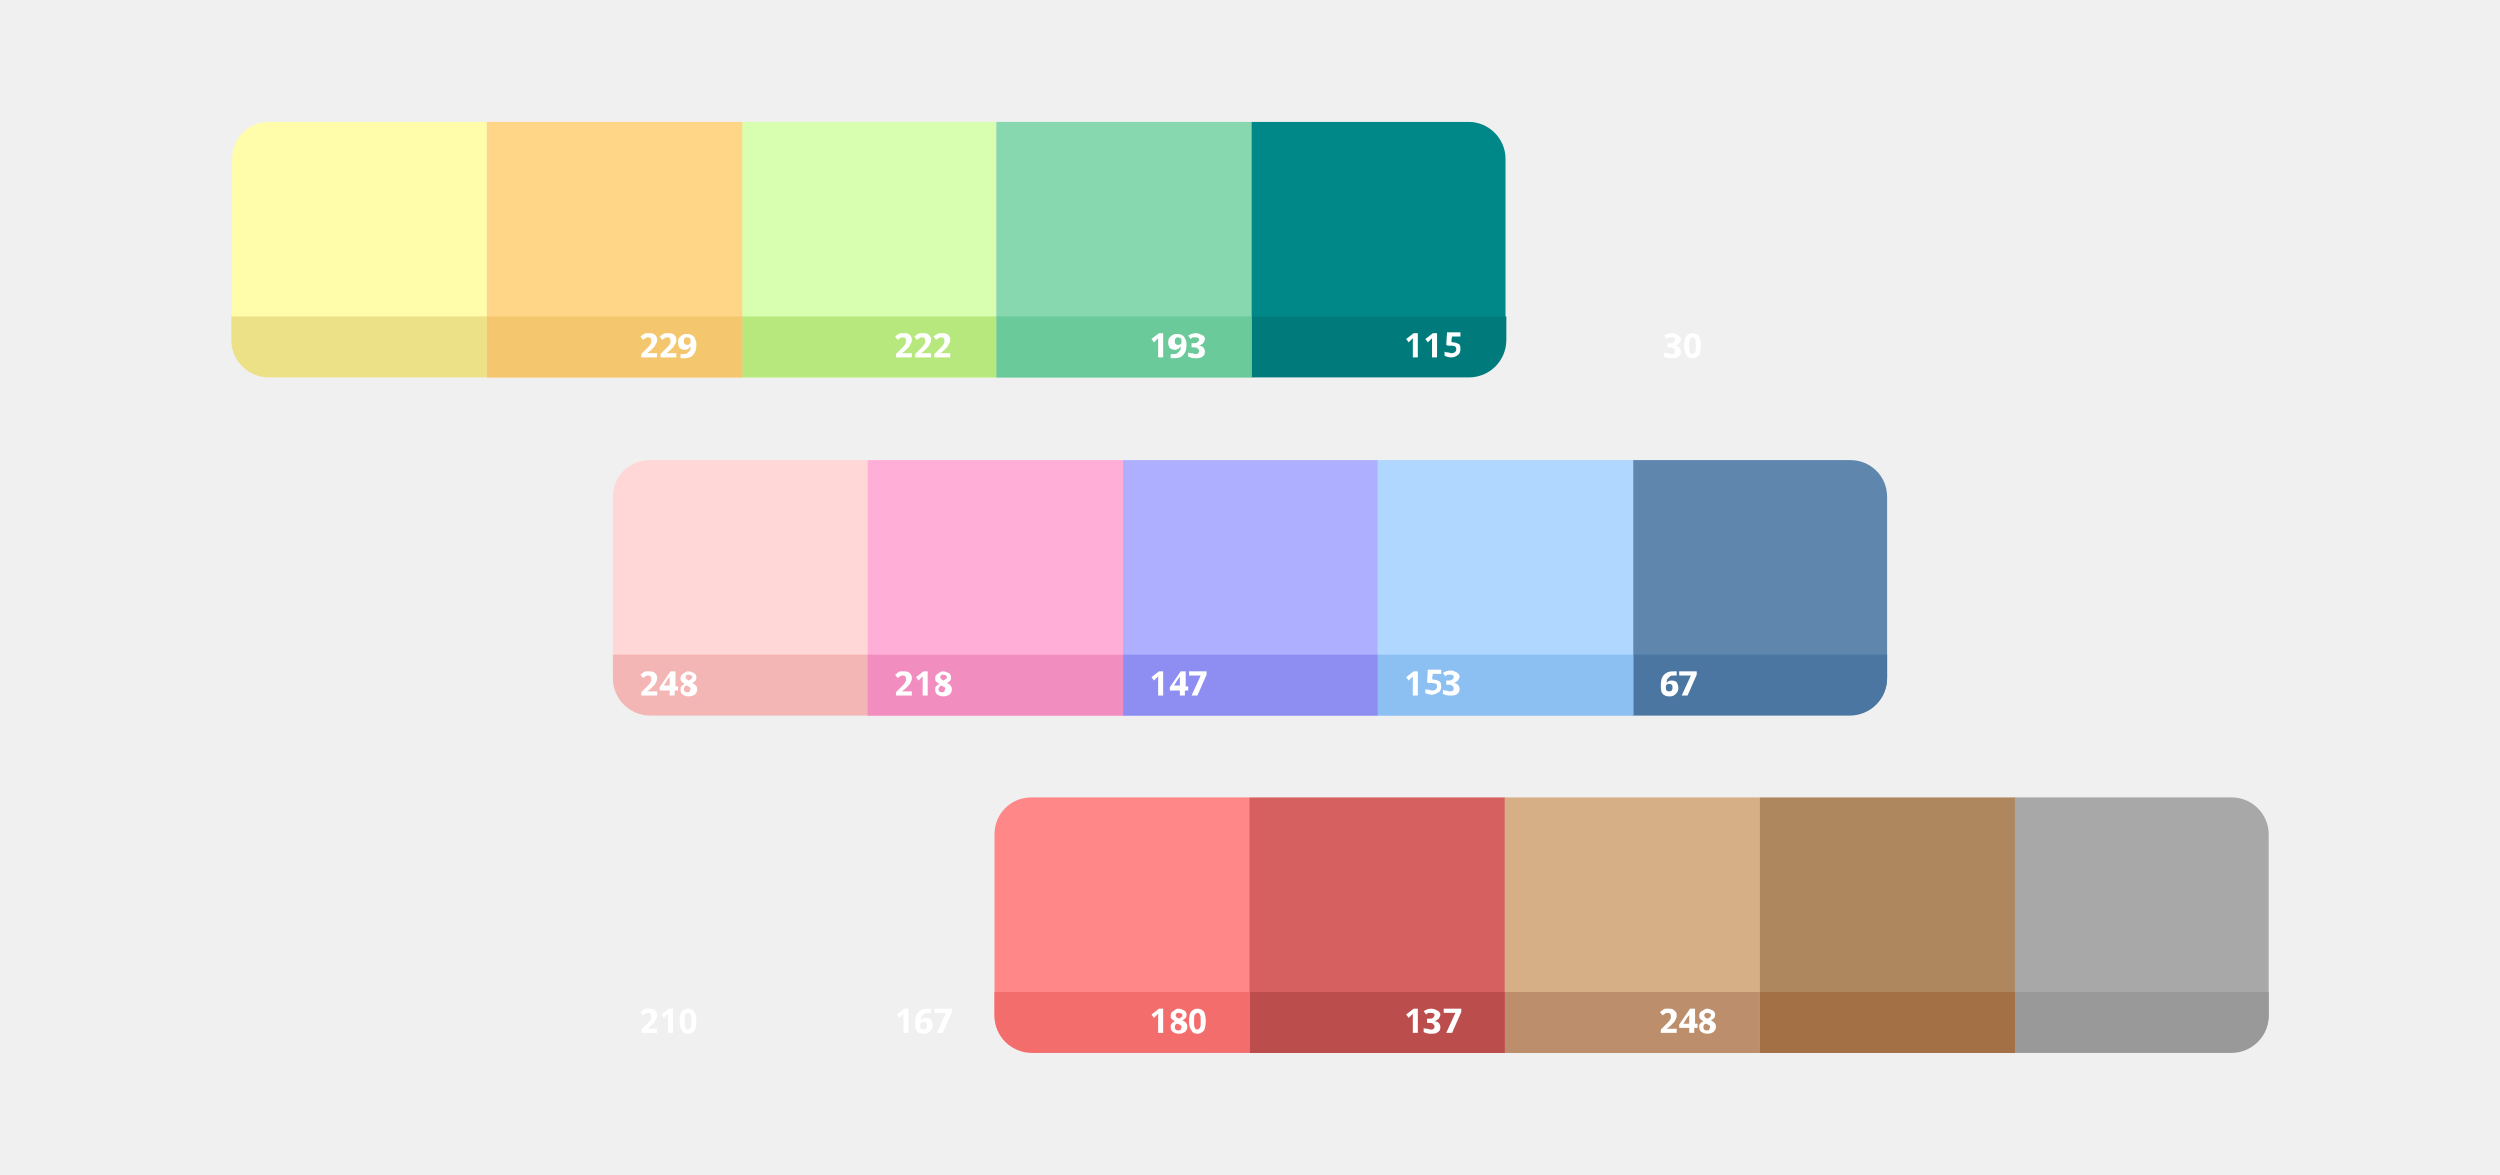
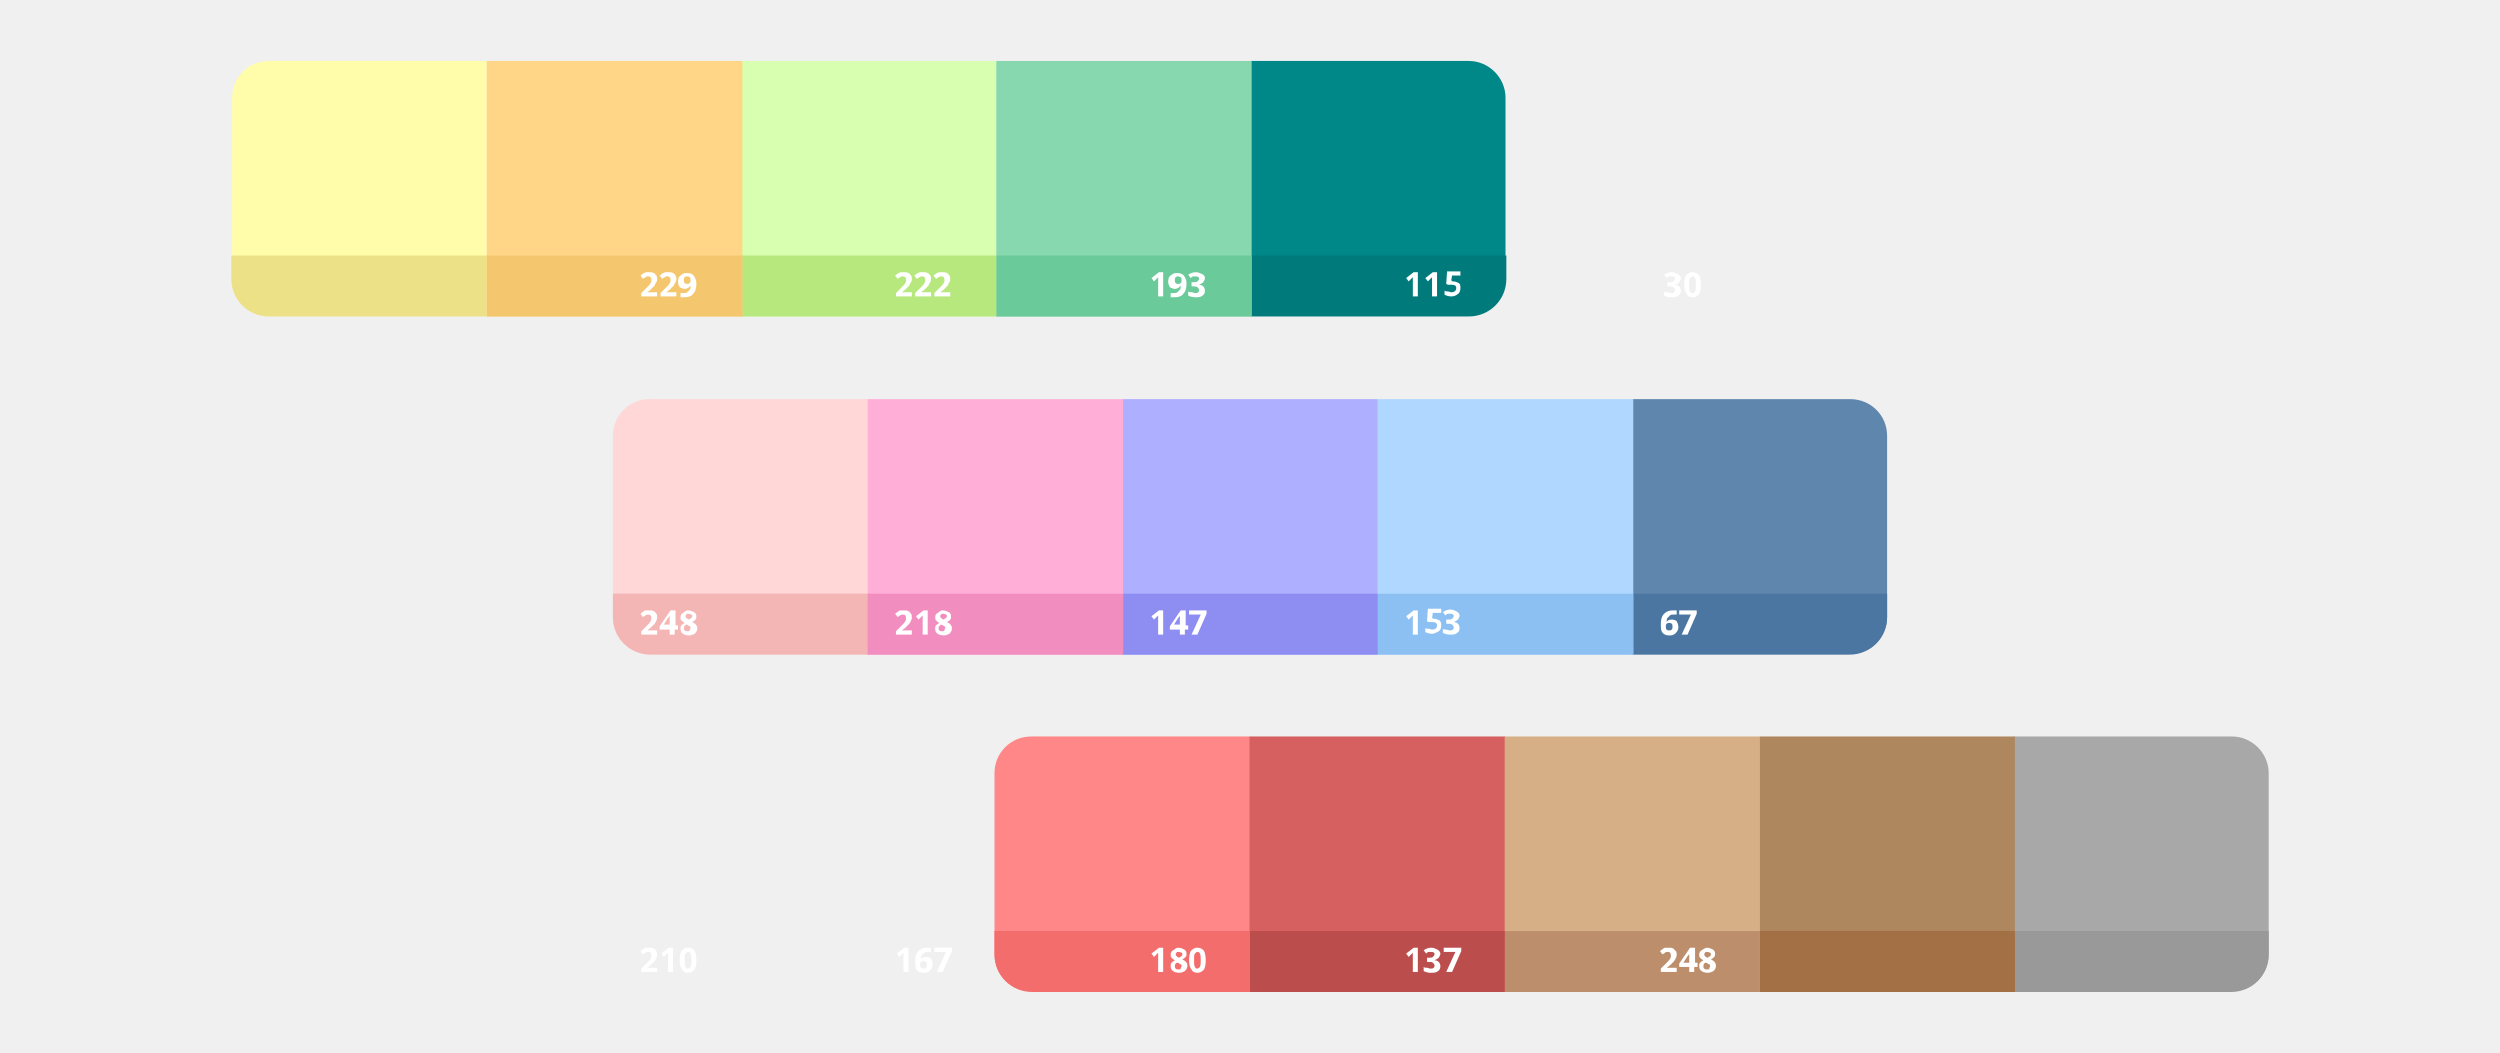
- <svg xmlns="http://www.w3.org/2000/svg" version="1.1" x="0px" y="0px" viewBox="-249 180.3 299.4 140.7" style="enable-background:new -249 180.3 299.4 140.7;" xml:space="preserve">
+ <svg xmlns="http://www.w3.org/2000/svg" version="1.1" x="0px" y="0px" viewBox="-249 187.6 299.4 126" style="enable-background:new -249 187.6 299.4 126;" xml:space="preserve">
  <style type="text/css">
	.st0{fill:#A8A8A8;}
	.st1{fill:#999999;}
	.st2{fill:#AF875F;}
	.st3{fill:#A36F45;}
	.st4{fill:#D7AF87;}
	.st5{fill:#BC8E6C;}
	.st6{fill:#D65F5F;}
	.st7{fill:#BC4D4D;}
	.st8{fill:#FF8787;}
	.st9{fill:#F46D6D;}
	.st10{enable-background:new    ;}
	.st11{fill:#FFFFFF;}
	.st12{fill:#5F87AE;}
	.st13{fill:#4A76A1;}
	.st14{fill:#AFD7FF;}
	.st15{fill:#8DC0F2;}
	.st16{fill:#AFAFFF;}
	.st17{fill:#8D8DF2;}
	.st18{fill:#FFD7D7;}
	.st19{fill:#F4B5B5;}
	.st20{fill:#FFAFD7;}
	.st21{fill:#F28DC0;}
	.st22{fill:#008787;}
	.st23{fill:#007A7A;}
	.st24{fill:#87D7AF;}
	.st25{fill:#6BCA9A;}
	.st26{fill:#D7FFAF;}
	.st27{fill:#B7E87E;}
	.st28{fill:#FFFDA9;}
	.st29{fill:#EDE188;}
	.st30{fill:#FFD687;}
	.st31{fill:#F4C66D;}
	.st32{display:none;}
	.st33{display:inline;fill:#FFFFFF;}
	.st34{font-family:'Helvetica-Bold';}
	.st35{font-size:4.016px;}
</style>
  <g id="Layer_1">
    <g id="_x33_">
      <g id="XMLID_223_">
        <path id="XMLID_123_" class="st0" d="M18.3,275.8H-3.4l0,0h-4.4v4.4v21.7v4.4H4.2l0,0h14.1c2.5,0,4.4-2,4.4-4.4v-21.7     C22.7,277.8,20.7,275.8,18.3,275.8z" />
        <path id="XMLID_225_" class="st1" d="M5.9,299.1H-7.9l0,0v2.8l0,0v4.5H5.9l0,0h12.3c2.5,0,4.5-2,4.5-4.5v-2.8H5.9z" />
      </g>
      <g id="XMLID_222_">
        <rect id="XMLID_192_" x="-38.3" y="275.8" class="st2" width="30.6" height="30.6" />
        <rect id="XMLID_87_" x="-38.3" y="299.1" class="st3" width="30.6" height="7.3" />
      </g>
      <g id="XMLID_221_">
        <rect id="XMLID_109_" x="-68.9" y="275.8" class="st4" width="30.6" height="30.6" />
        <rect id="XMLID_144_" x="-68.9" y="299.1" class="st5" width="30.6" height="7.3" />
      </g>
      <g id="XMLID_220_">
        <rect id="XMLID_115_" x="-99.4" y="275.8" class="st6" width="30.6" height="30.6" />
        <rect id="XMLID_88_" x="-99.4" y="299.1" class="st7" width="30.6" height="7.3" />
      </g>
      <g id="XMLID_219_">
        <path id="XMLID_53_" class="st8" d="M-103.8,275.8L-103.8,275.8h-21.7c-2.5,0-4.4,2-4.4,4.4v21.7c0,2.5,2,4.4,4.4,4.4h21.7     c2.5,0,4.4-2,4.4-4.4v-2.8v-18.9v-4.4H-103.8z" />
        <path id="XMLID_42_" class="st9" d="M-99.3,299.1h-15.3h-15.3v2.8c0,2.5,2,4.5,4.5,4.5h10.8l0,0h15.3V299.1L-99.3,299.1z" />
      </g>
    </g>
    <g id="Text_3">
      <g class="st10">
        <path class="st11" d="M-48.1,304h-2v-0.4l0.7-0.7c0.2-0.2,0.4-0.4,0.4-0.5c0.1-0.1,0.1-0.2,0.1-0.2c0-0.1,0-0.1,0-0.2     c0-0.1,0-0.2-0.1-0.3c-0.1-0.1-0.1-0.1-0.3-0.1c-0.1,0-0.2,0-0.3,0.1c-0.1,0.1-0.2,0.1-0.3,0.2l-0.3-0.4c0.1-0.1,0.3-0.2,0.4-0.3     s0.2-0.1,0.3-0.1c0.1,0,0.2,0,0.4,0c0.2,0,0.3,0,0.5,0.1c0.1,0.1,0.2,0.2,0.3,0.3c0.1,0.1,0.1,0.3,0.1,0.4c0,0.1,0,0.3-0.1,0.4     c0,0.1-0.1,0.2-0.2,0.4c-0.1,0.1-0.3,0.3-0.5,0.5l-0.4,0.3v0h1.2V304z" />
        <path class="st11" d="M-45.8,303.4h-0.3v0.6h-0.6v-0.6h-1.2V303l1.3-1.9h0.6v1.8h0.3V303.4z M-46.7,303v-0.5c0-0.1,0-0.2,0-0.4     c0-0.2,0-0.2,0-0.3h0c0,0.1-0.1,0.2-0.2,0.3l-0.5,0.8H-46.7z" />
        <path class="st11" d="M-44.6,301.1c0.3,0,0.5,0.1,0.7,0.2s0.3,0.3,0.3,0.5c0,0.1,0,0.3-0.1,0.4s-0.2,0.2-0.4,0.3     c0.2,0.1,0.4,0.2,0.5,0.4c0.1,0.1,0.1,0.3,0.1,0.4c0,0.2-0.1,0.4-0.3,0.6c-0.2,0.1-0.4,0.2-0.7,0.2c-0.3,0-0.6-0.1-0.7-0.2     c-0.2-0.1-0.3-0.3-0.3-0.6c0-0.2,0-0.3,0.1-0.4s0.2-0.2,0.4-0.3c-0.2-0.1-0.3-0.2-0.4-0.3c-0.1-0.1-0.1-0.2-0.1-0.4     c0-0.2,0.1-0.4,0.3-0.5S-44.8,301.1-44.6,301.1z M-45,303.3c0,0.1,0,0.2,0.1,0.3c0.1,0.1,0.2,0.1,0.3,0.1c0.2,0,0.3,0,0.3-0.1     s0.1-0.2,0.1-0.3c0-0.1,0-0.2-0.1-0.2s-0.2-0.2-0.4-0.2C-44.9,302.9-45,303.1-45,303.3z M-44.6,301.6c-0.1,0-0.2,0-0.2,0.1     c-0.1,0.1-0.1,0.1-0.1,0.2c0,0.1,0,0.1,0.1,0.2c0,0.1,0.1,0.1,0.3,0.2c0.1-0.1,0.2-0.1,0.3-0.2s0.1-0.1,0.1-0.2     c0-0.1,0-0.2-0.1-0.2C-44.4,301.6-44.5,301.6-44.6,301.6z" />
      </g>
      <g class="st10">
        <path class="st11" d="M-79.2,304h-0.6v-1.7l0-0.3l0-0.3c-0.1,0.1-0.2,0.2-0.2,0.2l-0.3,0.3l-0.3-0.4l0.9-0.7h0.5V304z" />
        <path class="st11" d="M-76.5,301.8c0,0.2-0.1,0.3-0.2,0.5c-0.1,0.1-0.3,0.2-0.5,0.3v0c0.2,0,0.4,0.1,0.5,0.2     c0.1,0.1,0.2,0.3,0.2,0.5c0,0.3-0.1,0.5-0.3,0.6c-0.2,0.2-0.5,0.2-0.9,0.2c-0.3,0-0.6-0.1-0.8-0.2v-0.5c0.1,0.1,0.2,0.1,0.4,0.1     c0.1,0,0.3,0.1,0.4,0.1c0.2,0,0.3,0,0.4-0.1c0.1-0.1,0.1-0.2,0.1-0.3c0-0.1-0.1-0.2-0.2-0.3c-0.1-0.1-0.3-0.1-0.5-0.1h-0.2v-0.5     h0.2c0.2,0,0.4,0,0.5-0.1c0.1-0.1,0.2-0.2,0.2-0.3c0-0.2-0.1-0.3-0.4-0.3c-0.1,0-0.2,0-0.3,0c-0.1,0-0.2,0.1-0.3,0.2l-0.3-0.4     c0.3-0.2,0.6-0.3,0.9-0.3c0.3,0,0.5,0.1,0.7,0.2S-76.5,301.6-76.5,301.8z" />
        <path class="st11" d="M-75.8,304l1.1-2.4h-1.4v-0.5h2.1v0.4l-1.1,2.5H-75.8z" />
      </g>
      <g class="st10">
        <path class="st11" d="M-109.7,304h-0.6v-1.7l0-0.3l0-0.3c-0.1,0.1-0.2,0.2-0.2,0.2l-0.3,0.3l-0.3-0.4l0.9-0.7h0.5V304z" />
        <path class="st11" d="M-107.9,301.1c0.3,0,0.5,0.1,0.7,0.2s0.3,0.3,0.3,0.5c0,0.1,0,0.3-0.1,0.4s-0.2,0.2-0.4,0.3     c0.2,0.1,0.4,0.2,0.5,0.4c0.1,0.1,0.1,0.3,0.1,0.4c0,0.2-0.1,0.4-0.3,0.6c-0.2,0.1-0.4,0.2-0.7,0.2c-0.3,0-0.6-0.1-0.7-0.2     c-0.2-0.1-0.3-0.3-0.3-0.6c0-0.2,0-0.3,0.1-0.4s0.2-0.2,0.4-0.3c-0.2-0.1-0.3-0.2-0.4-0.3c-0.1-0.1-0.1-0.2-0.1-0.4     c0-0.2,0.1-0.4,0.3-0.5S-108.2,301.1-107.9,301.1z M-108.3,303.3c0,0.1,0,0.2,0.1,0.3c0.1,0.1,0.2,0.1,0.3,0.1     c0.2,0,0.3,0,0.3-0.1s0.1-0.2,0.1-0.3c0-0.1,0-0.2-0.1-0.2s-0.2-0.2-0.4-0.2C-108.2,302.9-108.3,303.1-108.3,303.3z      M-107.9,301.6c-0.1,0-0.2,0-0.2,0.1c-0.1,0.1-0.1,0.1-0.1,0.2c0,0.1,0,0.1,0.1,0.2c0.1,0.1,0.1,0.1,0.3,0.2     c0.1-0.1,0.2-0.1,0.3-0.2c0.1-0.1,0.1-0.1,0.1-0.2c0-0.1,0-0.2-0.1-0.2C-107.7,301.6-107.8,301.6-107.9,301.6z" />
        <path class="st11" d="M-104.6,302.6c0,0.5-0.1,0.9-0.2,1.1c-0.2,0.2-0.4,0.4-0.8,0.4c-0.3,0-0.6-0.1-0.7-0.4     c-0.2-0.2-0.3-0.6-0.3-1.1c0-0.5,0.1-0.9,0.2-1.1c0.2-0.2,0.4-0.4,0.8-0.4c0.3,0,0.6,0.1,0.8,0.4     C-104.7,301.7-104.6,302.1-104.6,302.6z M-106,302.6c0,0.4,0,0.6,0.1,0.8c0.1,0.2,0.2,0.2,0.3,0.2c0.1,0,0.2-0.1,0.3-0.2     c0.1-0.2,0.1-0.4,0.1-0.8c0-0.4,0-0.6-0.1-0.8s-0.2-0.2-0.3-0.2c-0.1,0-0.2,0.1-0.3,0.2S-106,302.2-106,302.6z" />
      </g>
      <g class="st10">
        <path class="st11" d="M-140.2,304h-0.6v-1.7l0-0.3l0-0.3c-0.1,0.1-0.2,0.2-0.2,0.2l-0.3,0.3l-0.3-0.4l0.9-0.7h0.5V304z" />
        <path class="st11" d="M-139.4,302.8c0-0.6,0.1-1,0.4-1.3s0.6-0.4,1.1-0.4c0.2,0,0.3,0,0.4,0v0.5c-0.1,0-0.2,0-0.3,0     c-0.2,0-0.4,0-0.5,0.1c-0.1,0.1-0.2,0.2-0.3,0.3c-0.1,0.1-0.1,0.3-0.1,0.5h0c0.1-0.2,0.3-0.3,0.6-0.3c0.3,0,0.5,0.1,0.6,0.2     c0.1,0.2,0.2,0.4,0.2,0.7c0,0.3-0.1,0.5-0.3,0.7c-0.2,0.2-0.4,0.3-0.7,0.3c-0.2,0-0.4,0-0.6-0.1c-0.2-0.1-0.3-0.2-0.4-0.4     C-139.4,303.3-139.4,303.1-139.4,302.8z M-138.4,303.6c0.1,0,0.2,0,0.3-0.1s0.1-0.2,0.1-0.4c0-0.1,0-0.2-0.1-0.3     c-0.1-0.1-0.2-0.1-0.3-0.1c-0.1,0-0.2,0-0.3,0.1c-0.1,0.1-0.1,0.2-0.1,0.3c0,0.2,0,0.3,0.1,0.4     C-138.6,303.5-138.5,303.6-138.4,303.6z" />
        <path class="st11" d="M-136.8,304l1.1-2.4h-1.4v-0.5h2.1v0.4l-1.1,2.5H-136.8z" />
      </g>
      <g class="st10">
        <path class="st11" d="M-170.2,304h-2v-0.4l0.7-0.7c0.2-0.2,0.4-0.4,0.4-0.5c0.1-0.1,0.1-0.2,0.1-0.2c0-0.1,0-0.1,0-0.2     c0-0.1,0-0.2-0.1-0.3c-0.1-0.1-0.1-0.1-0.3-0.1c-0.1,0-0.2,0-0.3,0.1c-0.1,0.1-0.2,0.1-0.3,0.2l-0.3-0.4c0.1-0.1,0.3-0.2,0.4-0.3     s0.2-0.1,0.3-0.1c0.1,0,0.2,0,0.4,0c0.2,0,0.3,0,0.5,0.1s0.2,0.2,0.3,0.3c0.1,0.1,0.1,0.3,0.1,0.4c0,0.1,0,0.3-0.1,0.4     c0,0.1-0.1,0.2-0.2,0.4c-0.1,0.1-0.3,0.3-0.5,0.5l-0.4,0.3v0h1.2V304z" />
        <path class="st11" d="M-168.4,304h-0.6v-1.7l0-0.3l0-0.3c-0.1,0.1-0.2,0.2-0.2,0.2l-0.3,0.3l-0.3-0.4l0.9-0.7h0.5V304z" />
        <path class="st11" d="M-165.6,302.6c0,0.5-0.1,0.9-0.2,1.1c-0.2,0.2-0.4,0.4-0.8,0.4c-0.3,0-0.6-0.1-0.7-0.4     c-0.2-0.2-0.3-0.6-0.3-1.1c0-0.5,0.1-0.9,0.2-1.1c0.2-0.2,0.4-0.4,0.8-0.4c0.3,0,0.6,0.1,0.8,0.4     C-165.7,301.7-165.6,302.1-165.6,302.6z M-167,302.6c0,0.4,0,0.6,0.1,0.8c0.1,0.2,0.2,0.2,0.3,0.2c0.1,0,0.2-0.1,0.3-0.2     c0.1-0.2,0.1-0.4,0.1-0.8c0-0.4,0-0.6-0.1-0.8s-0.2-0.2-0.3-0.2c-0.1,0-0.2,0.1-0.3,0.2S-167,302.2-167,302.6z" />
      </g>
    </g>
    <g id="_x32_">
      <g id="XMLID_305_">
        <path id="XMLID_307_" class="st12" d="M-27.4,235.4h-14.1h-7.6h-4.4v4.4l0,0v21.7l0,0v4.4h4.4h7.6h14.1c2.5,0,4.4-2,4.4-4.4     v-21.7C-23,237.3-25,235.4-27.4,235.4z" />
        <path id="XMLID_306_" class="st13" d="M-39.8,258.7L-39.8,258.7h-13.8l0,0l0,0v2.8l0,0v4.5h4.5l0,0h21.6c2.5,0,4.5-2,4.5-4.5     v-2.8H-39.8z" />
      </g>
      <g id="XMLID_317_">
        <rect id="XMLID_319_" x="-84" y="235.4" class="st14" width="30.6" height="30.6" />
        <rect id="XMLID_318_" x="-84" y="258.7" class="st15" width="30.6" height="7.3" />
      </g>
      <g id="XMLID_314_">
        <rect id="XMLID_316_" x="-114.6" y="235.4" class="st16" width="30.6" height="30.6" />
        <rect id="XMLID_315_" x="-114.6" y="258.7" class="st17" width="30.6" height="7.3" />
      </g>
      <g id="XMLID_308_">
        <path id="XMLID_310_" class="st18" d="M-168.2,235.4L-168.2,235.4h-3c-2.5,0-4.4,2-4.4,4.4v21.7c0,2.5,2,4.4,4.4,4.4h21.7     c2.5,0,4.4-2,4.4-4.4v-2.8v-18.9v-4.4H-168.2z" />
        <path id="XMLID_309_" class="st19" d="M-145,258.7h-15.3l0,0h-15.3v2.8c0,2.5,2,4.5,4.5,4.5h21.6l0,0h4.5V258.7z" />
      </g>
      <g id="XMLID_311_">
        <rect id="XMLID_313_" x="-145.1" y="235.4" class="st20" width="30.6" height="30.6" />
        <rect id="XMLID_312_" x="-145.1" y="258.7" class="st21" width="30.6" height="7.3" />
      </g>
    </g>
    <g id="Text_2">
      <g class="st10">
        <path class="st11" d="M-50.1,262.4c0-0.6,0.1-1,0.4-1.3s0.6-0.4,1.1-0.4c0.2,0,0.3,0,0.4,0v0.5c-0.1,0-0.2,0-0.3,0     c-0.2,0-0.4,0-0.5,0.1c-0.1,0.1-0.2,0.2-0.3,0.3s-0.1,0.3-0.1,0.5h0c0.1-0.2,0.3-0.3,0.6-0.3c0.3,0,0.5,0.1,0.6,0.2     c0.1,0.2,0.2,0.4,0.2,0.7c0,0.3-0.1,0.5-0.3,0.7c-0.2,0.2-0.4,0.3-0.7,0.3c-0.2,0-0.4,0-0.6-0.1c-0.2-0.1-0.3-0.2-0.4-0.4     S-50.1,262.6-50.1,262.4z M-49.1,263.1c0.1,0,0.2,0,0.3-0.1s0.1-0.2,0.1-0.4c0-0.1,0-0.2-0.1-0.3c-0.1-0.1-0.2-0.1-0.3-0.1     c-0.1,0-0.2,0-0.3,0.1c-0.1,0.1-0.1,0.2-0.1,0.3c0,0.2,0,0.3,0.1,0.4C-49.3,263.1-49.2,263.1-49.1,263.1z" />
        <path class="st11" d="M-47.6,263.6l1.1-2.4h-1.4v-0.5h2.1v0.4l-1.1,2.5H-47.6z" />
      </g>
      <g class="st10">
        <path class="st11" d="M-79.2,263.6h-0.6v-1.7l0-0.3l0-0.3c-0.1,0.1-0.2,0.2-0.2,0.2l-0.3,0.3l-0.3-0.4l0.9-0.7h0.5V263.6z" />
        <path class="st11" d="M-77.3,261.7c0.3,0,0.5,0.1,0.7,0.2c0.2,0.2,0.2,0.4,0.2,0.6c0,0.3-0.1,0.6-0.3,0.7s-0.5,0.3-0.8,0.3     c-0.3,0-0.6-0.1-0.8-0.2v-0.5c0.1,0.1,0.2,0.1,0.4,0.1c0.1,0,0.3,0.1,0.4,0.1c0.4,0,0.6-0.2,0.6-0.5c0-0.3-0.2-0.4-0.6-0.4     c-0.1,0-0.1,0-0.2,0c-0.1,0-0.2,0-0.2,0l-0.2-0.1l0.1-1.5h1.6v0.5h-1l-0.1,0.6l0.1,0C-77.5,261.7-77.4,261.7-77.3,261.7z" />
        <path class="st11" d="M-74.2,261.3c0,0.2-0.1,0.3-0.2,0.5c-0.1,0.1-0.3,0.2-0.5,0.3v0c0.2,0,0.4,0.1,0.5,0.2     c0.1,0.1,0.2,0.3,0.2,0.5c0,0.3-0.1,0.5-0.3,0.6c-0.2,0.2-0.5,0.2-0.9,0.2c-0.3,0-0.6-0.1-0.8-0.2v-0.5c0.1,0.1,0.2,0.1,0.4,0.1     c0.1,0,0.3,0.1,0.4,0.1c0.2,0,0.3,0,0.4-0.1c0.1-0.1,0.1-0.2,0.1-0.3c0-0.1-0.1-0.2-0.2-0.3c-0.1-0.1-0.3-0.1-0.5-0.1h-0.2v-0.5     h0.2c0.2,0,0.4,0,0.5-0.1c0.1-0.1,0.2-0.2,0.2-0.3c0-0.2-0.1-0.3-0.4-0.3c-0.1,0-0.2,0-0.3,0c-0.1,0-0.2,0.1-0.3,0.2l-0.3-0.4     c0.3-0.2,0.6-0.3,0.9-0.3c0.3,0,0.5,0.1,0.7,0.2S-74.2,261.1-74.2,261.3z" />
      </g>
      <g class="st10">
        <path class="st11" d="M-109.7,263.6h-0.6v-1.7l0-0.3l0-0.3c-0.1,0.1-0.2,0.2-0.2,0.2l-0.3,0.3l-0.3-0.4l0.9-0.7h0.5V263.6z" />
        <path class="st11" d="M-106.8,263h-0.3v0.6h-0.6V263h-1.2v-0.4l1.3-1.9h0.6v1.8h0.3V263z M-107.7,262.5V262c0-0.1,0-0.2,0-0.4     c0-0.2,0-0.2,0-0.3h0c0,0.1-0.1,0.2-0.2,0.3l-0.5,0.8H-107.7z" />
        <path class="st11" d="M-106.3,263.6l1.1-2.4h-1.4v-0.5h2.1v0.4l-1.1,2.5H-106.3z" />
      </g>
      <g class="st10">
        <path class="st11" d="M-139.7,263.6h-2v-0.4l0.7-0.7c0.2-0.2,0.4-0.4,0.4-0.5c0.1-0.1,0.1-0.2,0.1-0.2c0-0.1,0-0.1,0-0.2     c0-0.1,0-0.2-0.1-0.3c-0.1-0.1-0.1-0.1-0.3-0.1c-0.1,0-0.2,0-0.3,0.1c-0.1,0.1-0.2,0.1-0.3,0.2l-0.3-0.4c0.1-0.1,0.3-0.2,0.4-0.3     s0.2-0.1,0.3-0.1c0.1,0,0.2,0,0.4,0c0.2,0,0.3,0,0.5,0.1s0.2,0.2,0.3,0.3c0.1,0.1,0.1,0.3,0.1,0.4c0,0.1,0,0.3-0.1,0.4     c0,0.1-0.1,0.2-0.2,0.4c-0.1,0.1-0.3,0.3-0.5,0.5l-0.4,0.3v0h1.2V263.6z" />
        <path class="st11" d="M-137.9,263.6h-0.6v-1.7l0-0.3l0-0.3c-0.1,0.1-0.2,0.2-0.2,0.2l-0.3,0.3l-0.3-0.4l0.9-0.7h0.5V263.6z" />
        <path class="st11" d="M-136.1,260.7c0.3,0,0.5,0.1,0.7,0.2s0.3,0.3,0.3,0.5c0,0.1,0,0.3-0.1,0.4s-0.2,0.2-0.4,0.3     c0.2,0.1,0.4,0.2,0.5,0.4c0.1,0.1,0.1,0.3,0.1,0.4c0,0.2-0.1,0.4-0.3,0.6c-0.2,0.1-0.4,0.2-0.7,0.2c-0.3,0-0.6-0.1-0.7-0.2     c-0.2-0.1-0.3-0.3-0.3-0.6c0-0.2,0-0.3,0.1-0.4s0.2-0.2,0.4-0.3c-0.2-0.1-0.3-0.2-0.4-0.3c-0.1-0.1-0.1-0.2-0.1-0.4     c0-0.2,0.1-0.4,0.3-0.5S-136.4,260.7-136.1,260.7z M-136.6,262.8c0,0.1,0,0.2,0.1,0.3c0.1,0.1,0.2,0.1,0.3,0.1     c0.2,0,0.3,0,0.3-0.1s0.1-0.2,0.1-0.3c0-0.1,0-0.2-0.1-0.2s-0.2-0.2-0.4-0.2C-136.4,262.5-136.6,262.6-136.6,262.8z      M-136.1,261.1c-0.1,0-0.2,0-0.2,0.1c-0.1,0.1-0.1,0.1-0.1,0.2c0,0.1,0,0.1,0.1,0.2c0.1,0.1,0.1,0.1,0.3,0.2     c0.1-0.1,0.2-0.1,0.3-0.2c0.1-0.1,0.1-0.1,0.1-0.2c0-0.1,0-0.2-0.1-0.2C-135.9,261.1-136,261.1-136.1,261.1z" />
      </g>
      <g class="st10">
        <path class="st11" d="M-170.2,263.6h-2v-0.4l0.7-0.7c0.2-0.2,0.4-0.4,0.4-0.5c0.1-0.1,0.1-0.2,0.1-0.2c0-0.1,0-0.1,0-0.2     c0-0.1,0-0.2-0.1-0.3c-0.1-0.1-0.1-0.1-0.3-0.1c-0.1,0-0.2,0-0.3,0.1c-0.1,0.1-0.2,0.1-0.3,0.2l-0.3-0.4c0.1-0.1,0.3-0.2,0.4-0.3     s0.2-0.1,0.3-0.1c0.1,0,0.2,0,0.4,0c0.2,0,0.3,0,0.5,0.1s0.2,0.2,0.3,0.3c0.1,0.1,0.1,0.3,0.1,0.4c0,0.1,0,0.3-0.1,0.4     c0,0.1-0.1,0.2-0.2,0.4c-0.1,0.1-0.3,0.3-0.5,0.5l-0.4,0.3v0h1.2V263.6z" />
        <path class="st11" d="M-167.9,263h-0.3v0.6h-0.6V263h-1.2v-0.4l1.3-1.9h0.6v1.8h0.3V263z M-168.8,262.5V262c0-0.1,0-0.2,0-0.4     c0-0.2,0-0.2,0-0.3h0c0,0.1-0.1,0.2-0.2,0.3l-0.5,0.8H-168.8z" />
        <path class="st11" d="M-166.6,260.7c0.3,0,0.5,0.1,0.7,0.2s0.3,0.3,0.3,0.5c0,0.1,0,0.3-0.1,0.4s-0.2,0.2-0.4,0.3     c0.2,0.1,0.4,0.2,0.5,0.4c0.1,0.1,0.1,0.3,0.1,0.4c0,0.2-0.1,0.4-0.3,0.6c-0.2,0.1-0.4,0.2-0.7,0.2c-0.3,0-0.6-0.1-0.7-0.2     c-0.2-0.1-0.3-0.3-0.3-0.6c0-0.2,0-0.3,0.1-0.4s0.2-0.2,0.4-0.3c-0.2-0.1-0.3-0.2-0.4-0.3c-0.1-0.1-0.1-0.2-0.1-0.4     c0-0.2,0.1-0.4,0.3-0.5S-166.9,260.7-166.6,260.7z M-167.1,262.8c0,0.1,0,0.2,0.1,0.3c0.1,0.1,0.2,0.1,0.3,0.1     c0.2,0,0.3,0,0.3-0.1s0.1-0.2,0.1-0.3c0-0.1,0-0.2-0.1-0.2s-0.2-0.2-0.4-0.2C-166.9,262.4-167.1,262.6-167.1,262.8z      M-166.6,261.1c-0.1,0-0.2,0-0.2,0.1c-0.1,0.1-0.1,0.1-0.1,0.2c0,0.1,0,0.1,0.1,0.2c0.1,0.1,0.1,0.1,0.3,0.2     c0.1-0.1,0.2-0.1,0.3-0.2c0.1-0.1,0.1-0.1,0.1-0.2c0-0.1,0-0.2-0.1-0.2C-166.5,261.1-166.5,261.1-166.6,261.1z" />
      </g>
    </g>
    <g id="_x31__1_">
      <g id="XMLID_1_">
        <path id="XMLID_55_" class="st22" d="M-73.1,194.9h-14.1h-7.6h-4.4v4.4l0,0V221l0,0v4.4h4.4h7.6h14.1c2.5,0,4.4-2,4.4-4.4v-21.7     C-68.7,196.9-70.7,194.9-73.1,194.9z" />
        <path id="XMLID_12_" class="st23" d="M-85.4,218.2L-85.4,218.2h-13.8l0,0l0,0v2.8l0,0v4.5h4.5l0,0h21.6c2.5,0,4.5-2,4.5-4.5v-2.8     H-85.4z" />
      </g>
      <g id="XMLID_36_">
        <rect id="XMLID_180_" x="-129.7" y="194.9" class="st24" width="30.6" height="30.6" />
        <rect id="XMLID_179_" x="-129.7" y="218.2" class="st25" width="30.6" height="7.3" />
      </g>
      <g id="XMLID_17_">
        <rect id="XMLID_174_" x="-160.3" y="194.9" class="st26" width="30.6" height="30.6" />
        <rect id="XMLID_167_" x="-160.3" y="218.2" class="st27" width="30.6" height="7.3" />
      </g>
      <g id="XMLID_2_">
        <path id="XMLID_37_" class="st28" d="M-213.8,194.9L-213.8,194.9h-3c-2.5,0-4.4,2-4.4,4.4V221c0,2.5,2,4.4,4.4,4.4h21.7     c2.5,0,4.4-2,4.4-4.4v-2.8v-18.9v-4.4C-190.7,194.9-213.8,194.9-213.8,194.9z" />
        <path id="XMLID_39_" class="st29" d="M-190.7,218.2H-206l0,0h-15.3v2.8c0,2.5,2,4.5,4.5,4.5h21.6l0,0h4.5V218.2z" />
      </g>
      <g id="XMLID_8_">
        <rect id="XMLID_166_" x="-190.7" y="194.9" class="st30" width="30.6" height="30.6" />
        <rect id="XMLID_164_" x="-190.7" y="218.2" class="st31" width="30.6" height="7.3" />
      </g>
    </g>
    <g id="Text_1">
      <g class="st10">
        <path class="st11" d="M-47.7,220.9c0,0.2-0.1,0.3-0.2,0.5s-0.3,0.2-0.5,0.3v0c0.2,0,0.4,0.1,0.5,0.2c0.1,0.1,0.2,0.3,0.2,0.5     c0,0.3-0.1,0.5-0.3,0.6c-0.2,0.2-0.5,0.2-0.9,0.2c-0.3,0-0.6-0.1-0.8-0.2v-0.5c0.1,0.1,0.2,0.1,0.4,0.1c0.1,0,0.3,0.1,0.4,0.1     c0.2,0,0.3,0,0.4-0.1c0.1-0.1,0.1-0.2,0.1-0.3c0-0.1-0.1-0.2-0.2-0.3c-0.1-0.1-0.3-0.1-0.5-0.1h-0.2v-0.5h0.2     c0.2,0,0.4,0,0.5-0.1c0.1-0.1,0.2-0.2,0.2-0.3c0-0.2-0.1-0.3-0.4-0.3c-0.1,0-0.2,0-0.3,0s-0.2,0.1-0.3,0.2l-0.3-0.4     c0.3-0.2,0.6-0.3,0.9-0.3c0.3,0,0.5,0.1,0.7,0.2S-47.7,220.7-47.7,220.9z" />
        <path class="st11" d="M-45.3,221.7c0,0.5-0.1,0.9-0.2,1.1c-0.2,0.2-0.4,0.4-0.8,0.4c-0.3,0-0.6-0.1-0.7-0.4     c-0.2-0.2-0.3-0.6-0.3-1.1c0-0.5,0.1-0.9,0.2-1.1c0.2-0.2,0.4-0.4,0.8-0.4c0.3,0,0.6,0.1,0.8,0.4     C-45.4,220.8-45.3,221.2-45.3,221.7z M-46.7,221.7c0,0.4,0,0.6,0.1,0.8c0.1,0.2,0.2,0.2,0.3,0.2c0.1,0,0.2-0.1,0.3-0.2     c0.1-0.2,0.1-0.4,0.1-0.8c0-0.4,0-0.6-0.1-0.8c-0.1-0.2-0.2-0.2-0.3-0.2c-0.1,0-0.2,0.1-0.3,0.2     C-46.7,221.1-46.7,221.3-46.7,221.7z" />
      </g>
      <g class="st10">
        <path class="st11" d="M-79.2,223.1h-0.6v-1.7l0-0.3l0-0.3c-0.1,0.1-0.2,0.2-0.2,0.2l-0.3,0.3l-0.3-0.4l0.9-0.7h0.5V223.1z" />
        <path class="st11" d="M-76.9,223.1h-0.6v-1.7l0-0.3l0-0.3c-0.1,0.1-0.2,0.2-0.2,0.2l-0.3,0.3l-0.3-0.4l0.9-0.7h0.5V223.1z" />
        <path class="st11" d="M-75,221.3c0.3,0,0.5,0.1,0.7,0.2s0.2,0.4,0.2,0.6c0,0.3-0.1,0.6-0.3,0.7c-0.2,0.2-0.5,0.3-0.8,0.3     c-0.3,0-0.6-0.1-0.8-0.2v-0.5c0.1,0.1,0.2,0.1,0.4,0.1c0.1,0,0.3,0.1,0.4,0.1c0.4,0,0.6-0.2,0.6-0.5c0-0.3-0.2-0.4-0.6-0.4     c-0.1,0-0.1,0-0.2,0c-0.1,0-0.2,0-0.2,0l-0.2-0.1l0.1-1.5h1.6v0.5h-1l-0.1,0.6l0.1,0C-75.2,221.3-75.1,221.3-75,221.3z" />
      </g>
      <g class="st10">
        <path class="st11" d="M-109.7,223.1h-0.6v-1.7l0-0.3l0-0.3c-0.1,0.1-0.2,0.2-0.2,0.2l-0.3,0.3l-0.3-0.4l0.9-0.7h0.5V223.1z" />
        <path class="st11" d="M-106.9,221.5c0,0.6-0.1,1-0.4,1.3c-0.2,0.3-0.6,0.4-1.1,0.4c-0.2,0-0.3,0-0.4,0v-0.5c0.1,0,0.2,0,0.3,0     c0.2,0,0.4,0,0.5-0.1c0.1-0.1,0.2-0.2,0.3-0.3c0.1-0.1,0.1-0.3,0.1-0.5h0c-0.1,0.1-0.2,0.2-0.3,0.3c-0.1,0-0.2,0.1-0.4,0.1     c-0.2,0-0.4-0.1-0.6-0.2c-0.1-0.2-0.2-0.4-0.2-0.7c0-0.3,0.1-0.6,0.3-0.7c0.2-0.2,0.4-0.3,0.7-0.3c0.2,0,0.4,0,0.6,0.1     c0.2,0.1,0.3,0.2,0.4,0.4S-106.9,221.2-106.9,221.5z M-107.9,220.7c-0.1,0-0.2,0-0.3,0.1c-0.1,0.1-0.1,0.2-0.1,0.4     c0,0.1,0,0.2,0.1,0.3c0.1,0.1,0.2,0.1,0.3,0.1c0.1,0,0.2,0,0.3-0.1c0.1-0.1,0.1-0.2,0.1-0.3c0-0.2,0-0.3-0.1-0.4     C-107.7,220.8-107.8,220.7-107.9,220.7z" />
        <path class="st11" d="M-104.7,220.9c0,0.2-0.1,0.3-0.2,0.5c-0.1,0.1-0.3,0.2-0.5,0.3v0c0.2,0,0.4,0.1,0.5,0.2     c0.1,0.1,0.2,0.3,0.2,0.5c0,0.3-0.1,0.5-0.3,0.6c-0.2,0.2-0.5,0.2-0.9,0.2c-0.3,0-0.6-0.1-0.8-0.2v-0.5c0.1,0.1,0.2,0.1,0.4,0.1     s0.3,0.1,0.4,0.1c0.2,0,0.3,0,0.4-0.1c0.1-0.1,0.1-0.2,0.1-0.3c0-0.1-0.1-0.2-0.2-0.3s-0.3-0.1-0.5-0.1h-0.2v-0.5h0.2     c0.2,0,0.4,0,0.5-0.1c0.1-0.1,0.2-0.2,0.2-0.3c0-0.2-0.1-0.3-0.4-0.3c-0.1,0-0.2,0-0.3,0c-0.1,0-0.2,0.1-0.3,0.2l-0.3-0.4     c0.3-0.2,0.6-0.3,0.9-0.3c0.3,0,0.5,0.1,0.7,0.2C-104.8,220.5-104.7,220.7-104.7,220.9z" />
      </g>
      <g class="st10">
        <path class="st11" d="M-139.7,223.1h-2v-0.4l0.7-0.7c0.2-0.2,0.4-0.4,0.4-0.5c0.1-0.1,0.1-0.2,0.1-0.2s0-0.1,0-0.2     c0-0.1,0-0.2-0.1-0.3s-0.1-0.1-0.3-0.1c-0.1,0-0.2,0-0.3,0.1c-0.1,0.1-0.2,0.1-0.3,0.2l-0.3-0.4c0.1-0.1,0.3-0.2,0.4-0.3     c0.1,0,0.2-0.1,0.3-0.1c0.1,0,0.2,0,0.4,0c0.2,0,0.3,0,0.5,0.1s0.2,0.2,0.3,0.3c0.1,0.1,0.1,0.3,0.1,0.4c0,0.1,0,0.3-0.1,0.4     s-0.1,0.2-0.2,0.4c-0.1,0.1-0.3,0.3-0.5,0.5l-0.4,0.3v0h1.2V223.1z" />
        <path class="st11" d="M-137.4,223.1h-2v-0.4l0.7-0.7c0.2-0.2,0.4-0.4,0.4-0.5c0.1-0.1,0.1-0.2,0.1-0.2s0-0.1,0-0.2     c0-0.1,0-0.2-0.1-0.3s-0.1-0.1-0.3-0.1c-0.1,0-0.2,0-0.3,0.1c-0.1,0.1-0.2,0.1-0.3,0.2l-0.3-0.4c0.1-0.1,0.3-0.2,0.4-0.3     c0.1,0,0.2-0.1,0.3-0.1c0.1,0,0.2,0,0.4,0c0.2,0,0.3,0,0.5,0.1s0.2,0.2,0.3,0.3c0.1,0.1,0.1,0.3,0.1,0.4c0,0.1,0,0.3-0.1,0.4     s-0.1,0.2-0.2,0.4c-0.1,0.1-0.3,0.3-0.5,0.5l-0.4,0.3v0h1.2V223.1z" />
        <path class="st11" d="M-135.1,223.1h-2v-0.4l0.7-0.7c0.2-0.2,0.4-0.4,0.4-0.5c0.1-0.1,0.1-0.2,0.1-0.2s0-0.1,0-0.2     c0-0.1,0-0.2-0.1-0.3s-0.1-0.1-0.3-0.1c-0.1,0-0.2,0-0.3,0.1c-0.1,0.1-0.2,0.1-0.3,0.2l-0.3-0.4c0.1-0.1,0.3-0.2,0.4-0.3     c0.1,0,0.2-0.1,0.3-0.1c0.1,0,0.2,0,0.4,0c0.2,0,0.3,0,0.5,0.1s0.2,0.2,0.3,0.3c0.1,0.1,0.1,0.3,0.1,0.4c0,0.1,0,0.3-0.1,0.4     s-0.1,0.2-0.2,0.4c-0.1,0.1-0.3,0.3-0.5,0.5l-0.4,0.3v0h1.2V223.1z" />
      </g>
      <g class="st10">
        <path class="st11" d="M-170.2,223.1h-2v-0.4l0.7-0.7c0.2-0.2,0.4-0.4,0.4-0.5c0.1-0.1,0.1-0.2,0.1-0.2s0-0.1,0-0.2     c0-0.1,0-0.2-0.1-0.3s-0.1-0.1-0.3-0.1c-0.1,0-0.2,0-0.3,0.1c-0.1,0.1-0.2,0.1-0.3,0.2l-0.3-0.4c0.1-0.1,0.3-0.2,0.4-0.3     c0.1,0,0.2-0.1,0.3-0.1c0.1,0,0.2,0,0.4,0c0.2,0,0.3,0,0.5,0.1s0.2,0.2,0.3,0.3c0.1,0.1,0.1,0.3,0.1,0.4c0,0.1,0,0.3-0.1,0.4     s-0.1,0.2-0.2,0.4c-0.1,0.1-0.3,0.3-0.5,0.5l-0.4,0.3v0h1.2V223.1z" />
        <path class="st11" d="M-167.9,223.1h-2v-0.4l0.7-0.7c0.2-0.2,0.4-0.4,0.4-0.5c0.1-0.1,0.1-0.2,0.1-0.2s0-0.1,0-0.2     c0-0.1,0-0.2-0.1-0.3s-0.1-0.1-0.3-0.1c-0.1,0-0.2,0-0.3,0.1c-0.1,0.1-0.2,0.1-0.3,0.2l-0.3-0.4c0.1-0.1,0.3-0.2,0.4-0.3     c0.1,0,0.2-0.1,0.3-0.1c0.1,0,0.2,0,0.4,0c0.2,0,0.3,0,0.5,0.1s0.2,0.2,0.3,0.3c0.1,0.1,0.1,0.3,0.1,0.4c0,0.1,0,0.3-0.1,0.4     s-0.1,0.2-0.2,0.4c-0.1,0.1-0.3,0.3-0.5,0.5l-0.4,0.3v0h1.2V223.1z" />
        <path class="st11" d="M-165.6,221.5c0,0.6-0.1,1-0.4,1.3c-0.2,0.3-0.6,0.4-1.1,0.4c-0.2,0-0.3,0-0.4,0v-0.5c0.1,0,0.2,0,0.3,0     c0.2,0,0.4,0,0.5-0.1c0.1-0.1,0.2-0.2,0.3-0.3c0.1-0.1,0.1-0.3,0.1-0.5h0c-0.1,0.1-0.2,0.2-0.3,0.3c-0.1,0-0.2,0.1-0.4,0.1     c-0.2,0-0.4-0.1-0.6-0.2c-0.1-0.2-0.2-0.4-0.2-0.7c0-0.3,0.1-0.6,0.3-0.7c0.2-0.2,0.4-0.3,0.7-0.3c0.2,0,0.4,0,0.6,0.1     c0.2,0.1,0.3,0.2,0.4,0.4S-165.6,221.2-165.6,221.5z M-166.7,220.7c-0.1,0-0.2,0-0.3,0.1c-0.1,0.1-0.1,0.2-0.1,0.4     c0,0.1,0,0.2,0.1,0.3c0.1,0.1,0.2,0.1,0.3,0.1c0.1,0,0.2,0,0.3-0.1c0.1-0.1,0.1-0.2,0.1-0.3c0-0.2,0-0.3-0.1-0.4     C-166.4,220.8-166.5,220.7-166.7,220.7z" />
      </g>
    </g>
  </g>
  <g id="Text_Preserved" class="st32">
    <text id="XMLID_20_" transform="matrix(1 0 0 1 -50.291 304.0275)" class="st33 st34 st35">248</text>
    <text id="XMLID_19_" transform="matrix(1 0 0 1 -80.8115 304.0275)" class="st33 st34 st35">137</text>
    <text id="XMLID_18_" transform="matrix(1 0 0 1 -111.332 304.0275)" class="st33 st34 st35">180</text>
    <text id="XMLID_16_" transform="matrix(1 0 0 1 -141.853 304.0275)" class="st33 st34 st35">167</text>
    <text id="XMLID_15_" transform="matrix(1 0 0 1 -172.373 304.0275)" class="st33 st34 st35">210</text>
    <text id="XMLID_14_" transform="matrix(1 0 0 1 -50.291 263.5715)" class="st33 st34 st35">67</text>
    <text id="XMLID_13_" transform="matrix(1 0 0 1 -80.8115 263.5715)" class="st33 st34 st35">153</text>
    <text id="XMLID_11_" transform="matrix(1 0 0 1 -111.332 263.5715)" class="st33 st34 st35">147</text>
    <text id="XMLID_10_" transform="matrix(1 0 0 1 -141.853 263.5715)" class="st33 st34 st35">218</text>
    <text id="XMLID_9_" transform="matrix(1 0 0 1 -172.373 263.5705)" class="st33 st34 st35">248</text>
    <text id="XMLID_7_" transform="matrix(1 0 0 1 -49.7568 223.1125)" class="st33 st34 st35">30</text>
    <text id="XMLID_6_" transform="matrix(1 0 0 1 -80.8115 223.1125)" class="st33 st34 st35">115</text>
    <text id="XMLID_5_" transform="matrix(1 0 0 1 -111.332 223.1125)" class="st33 st34 st35">193</text>
    <text id="XMLID_4_" transform="matrix(1 0 0 1 -141.853 223.1125)" class="st33 st34 st35">222</text>
    <text id="XMLID_3_" transform="matrix(1 0 0 1 -172.373 223.1125)" class="st33 st34 st35">229</text>
  </g>
</svg>
